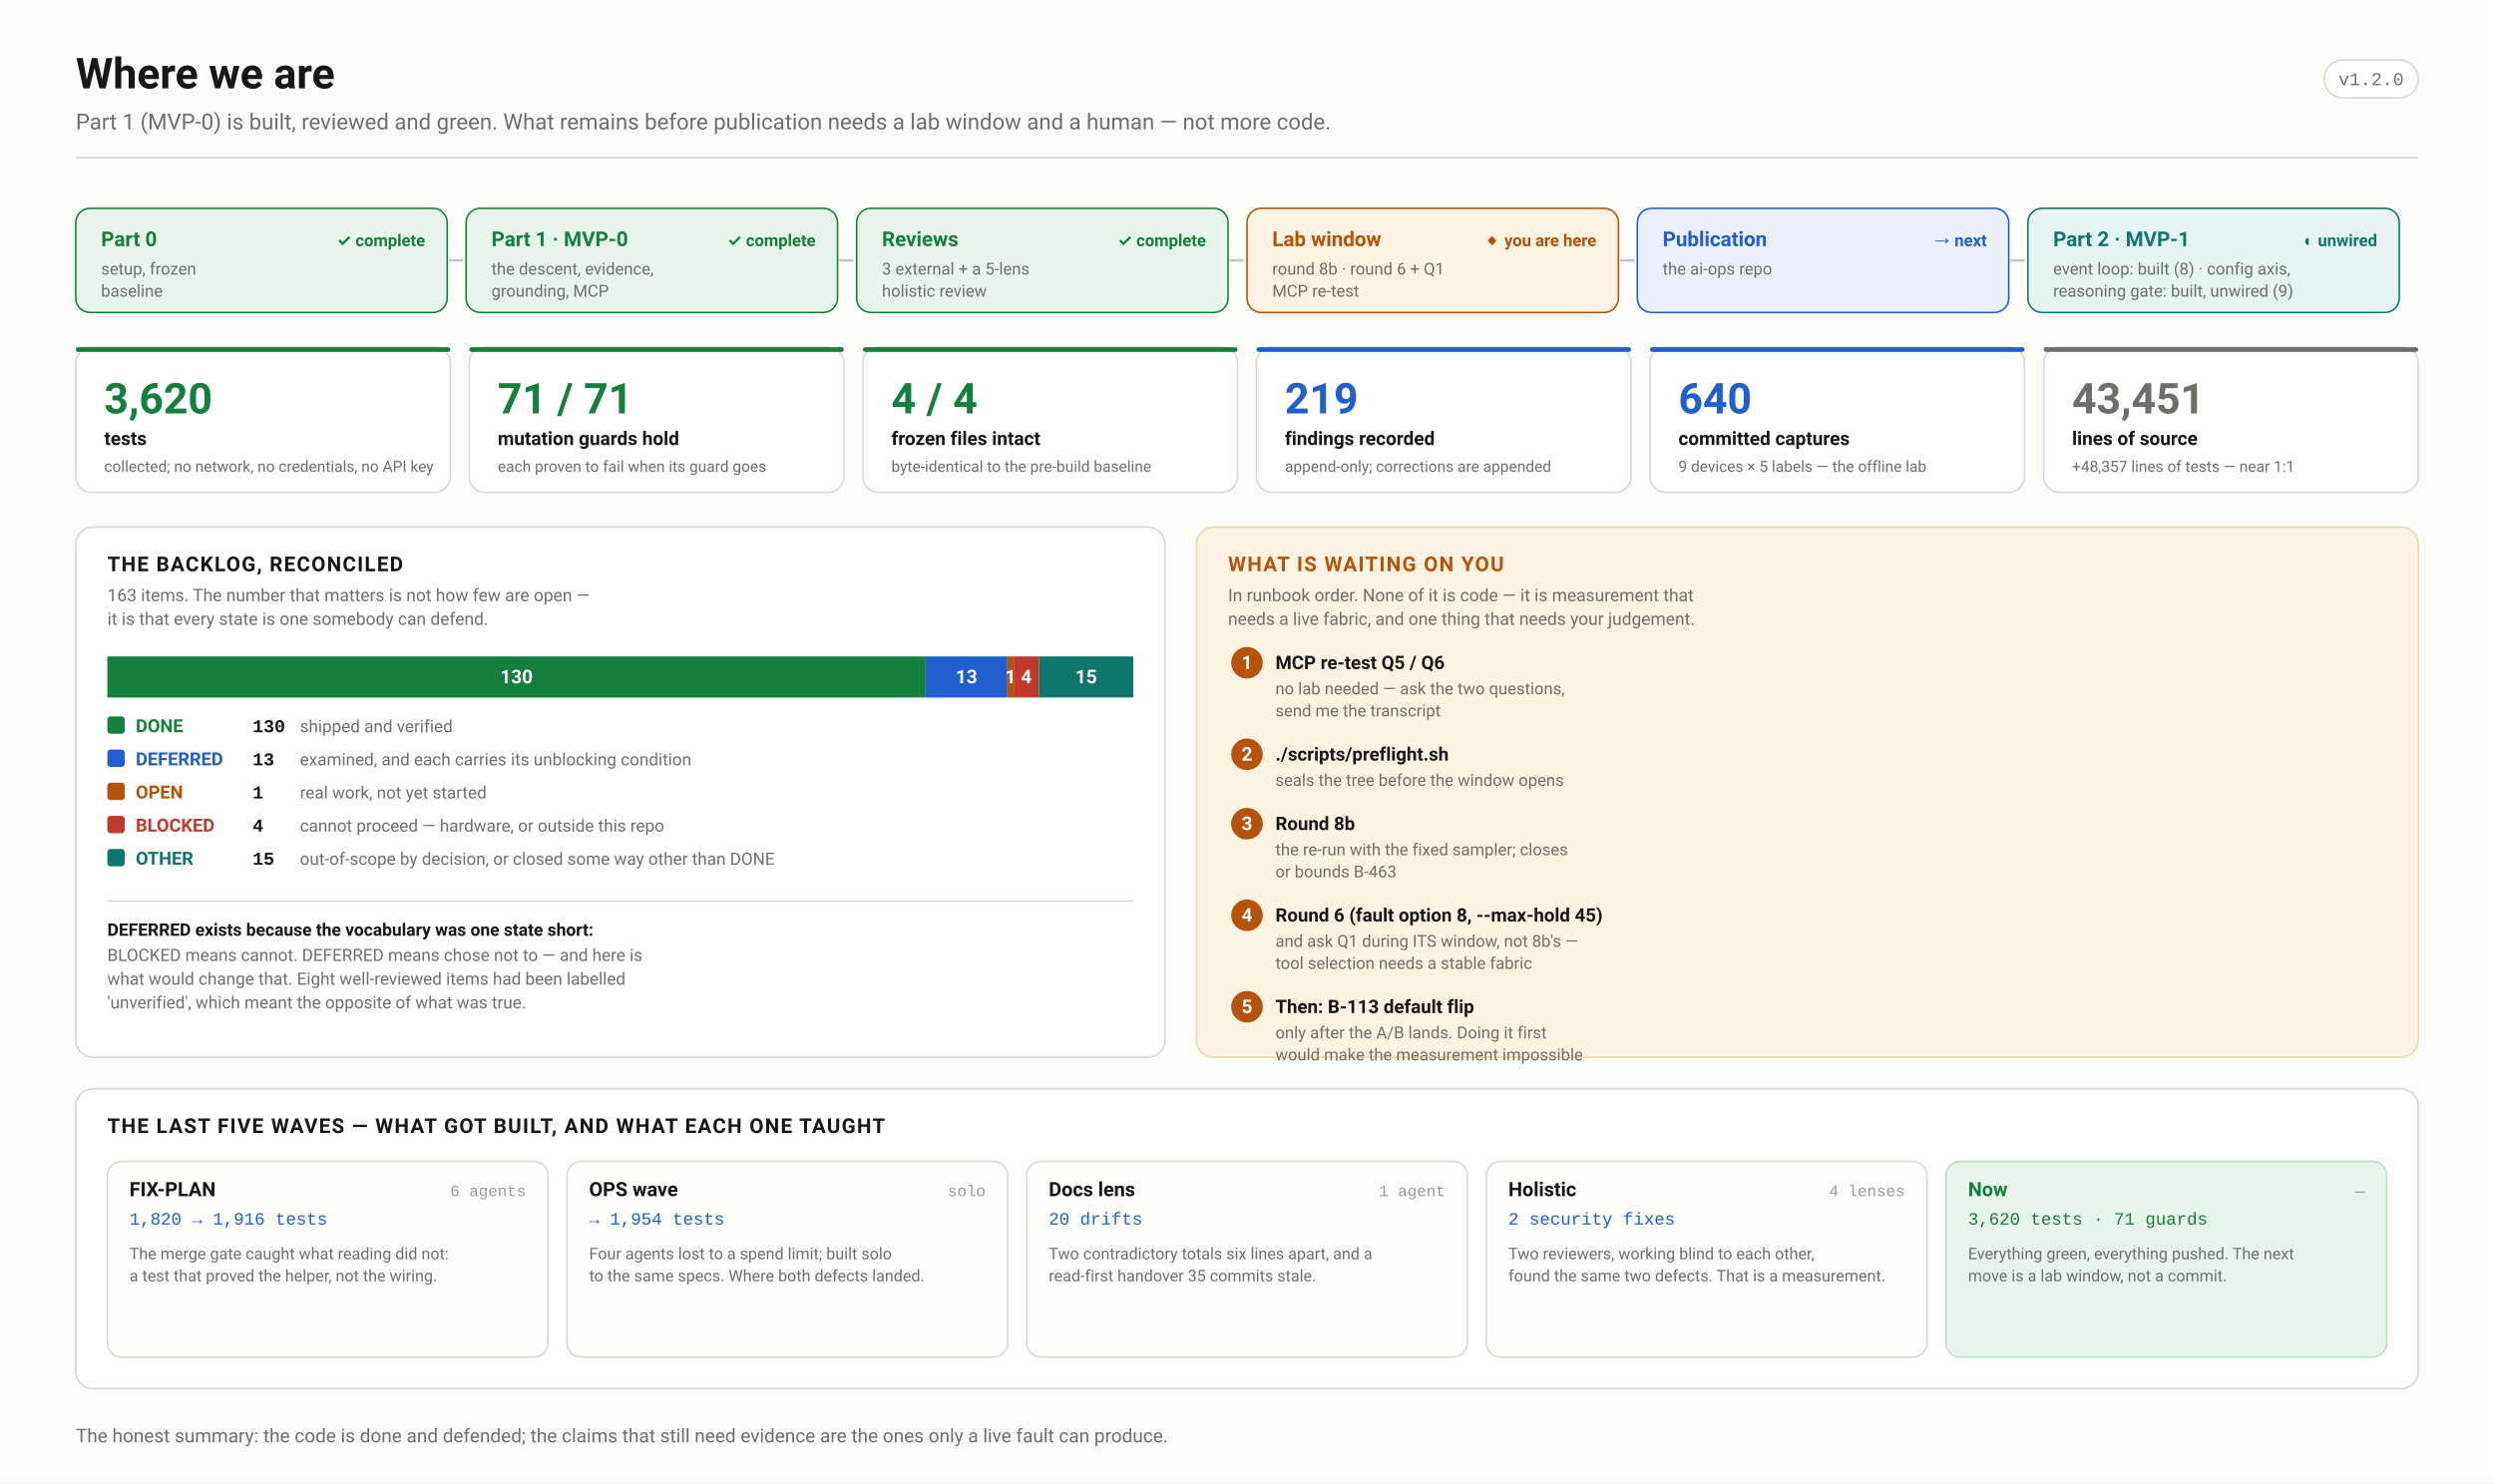
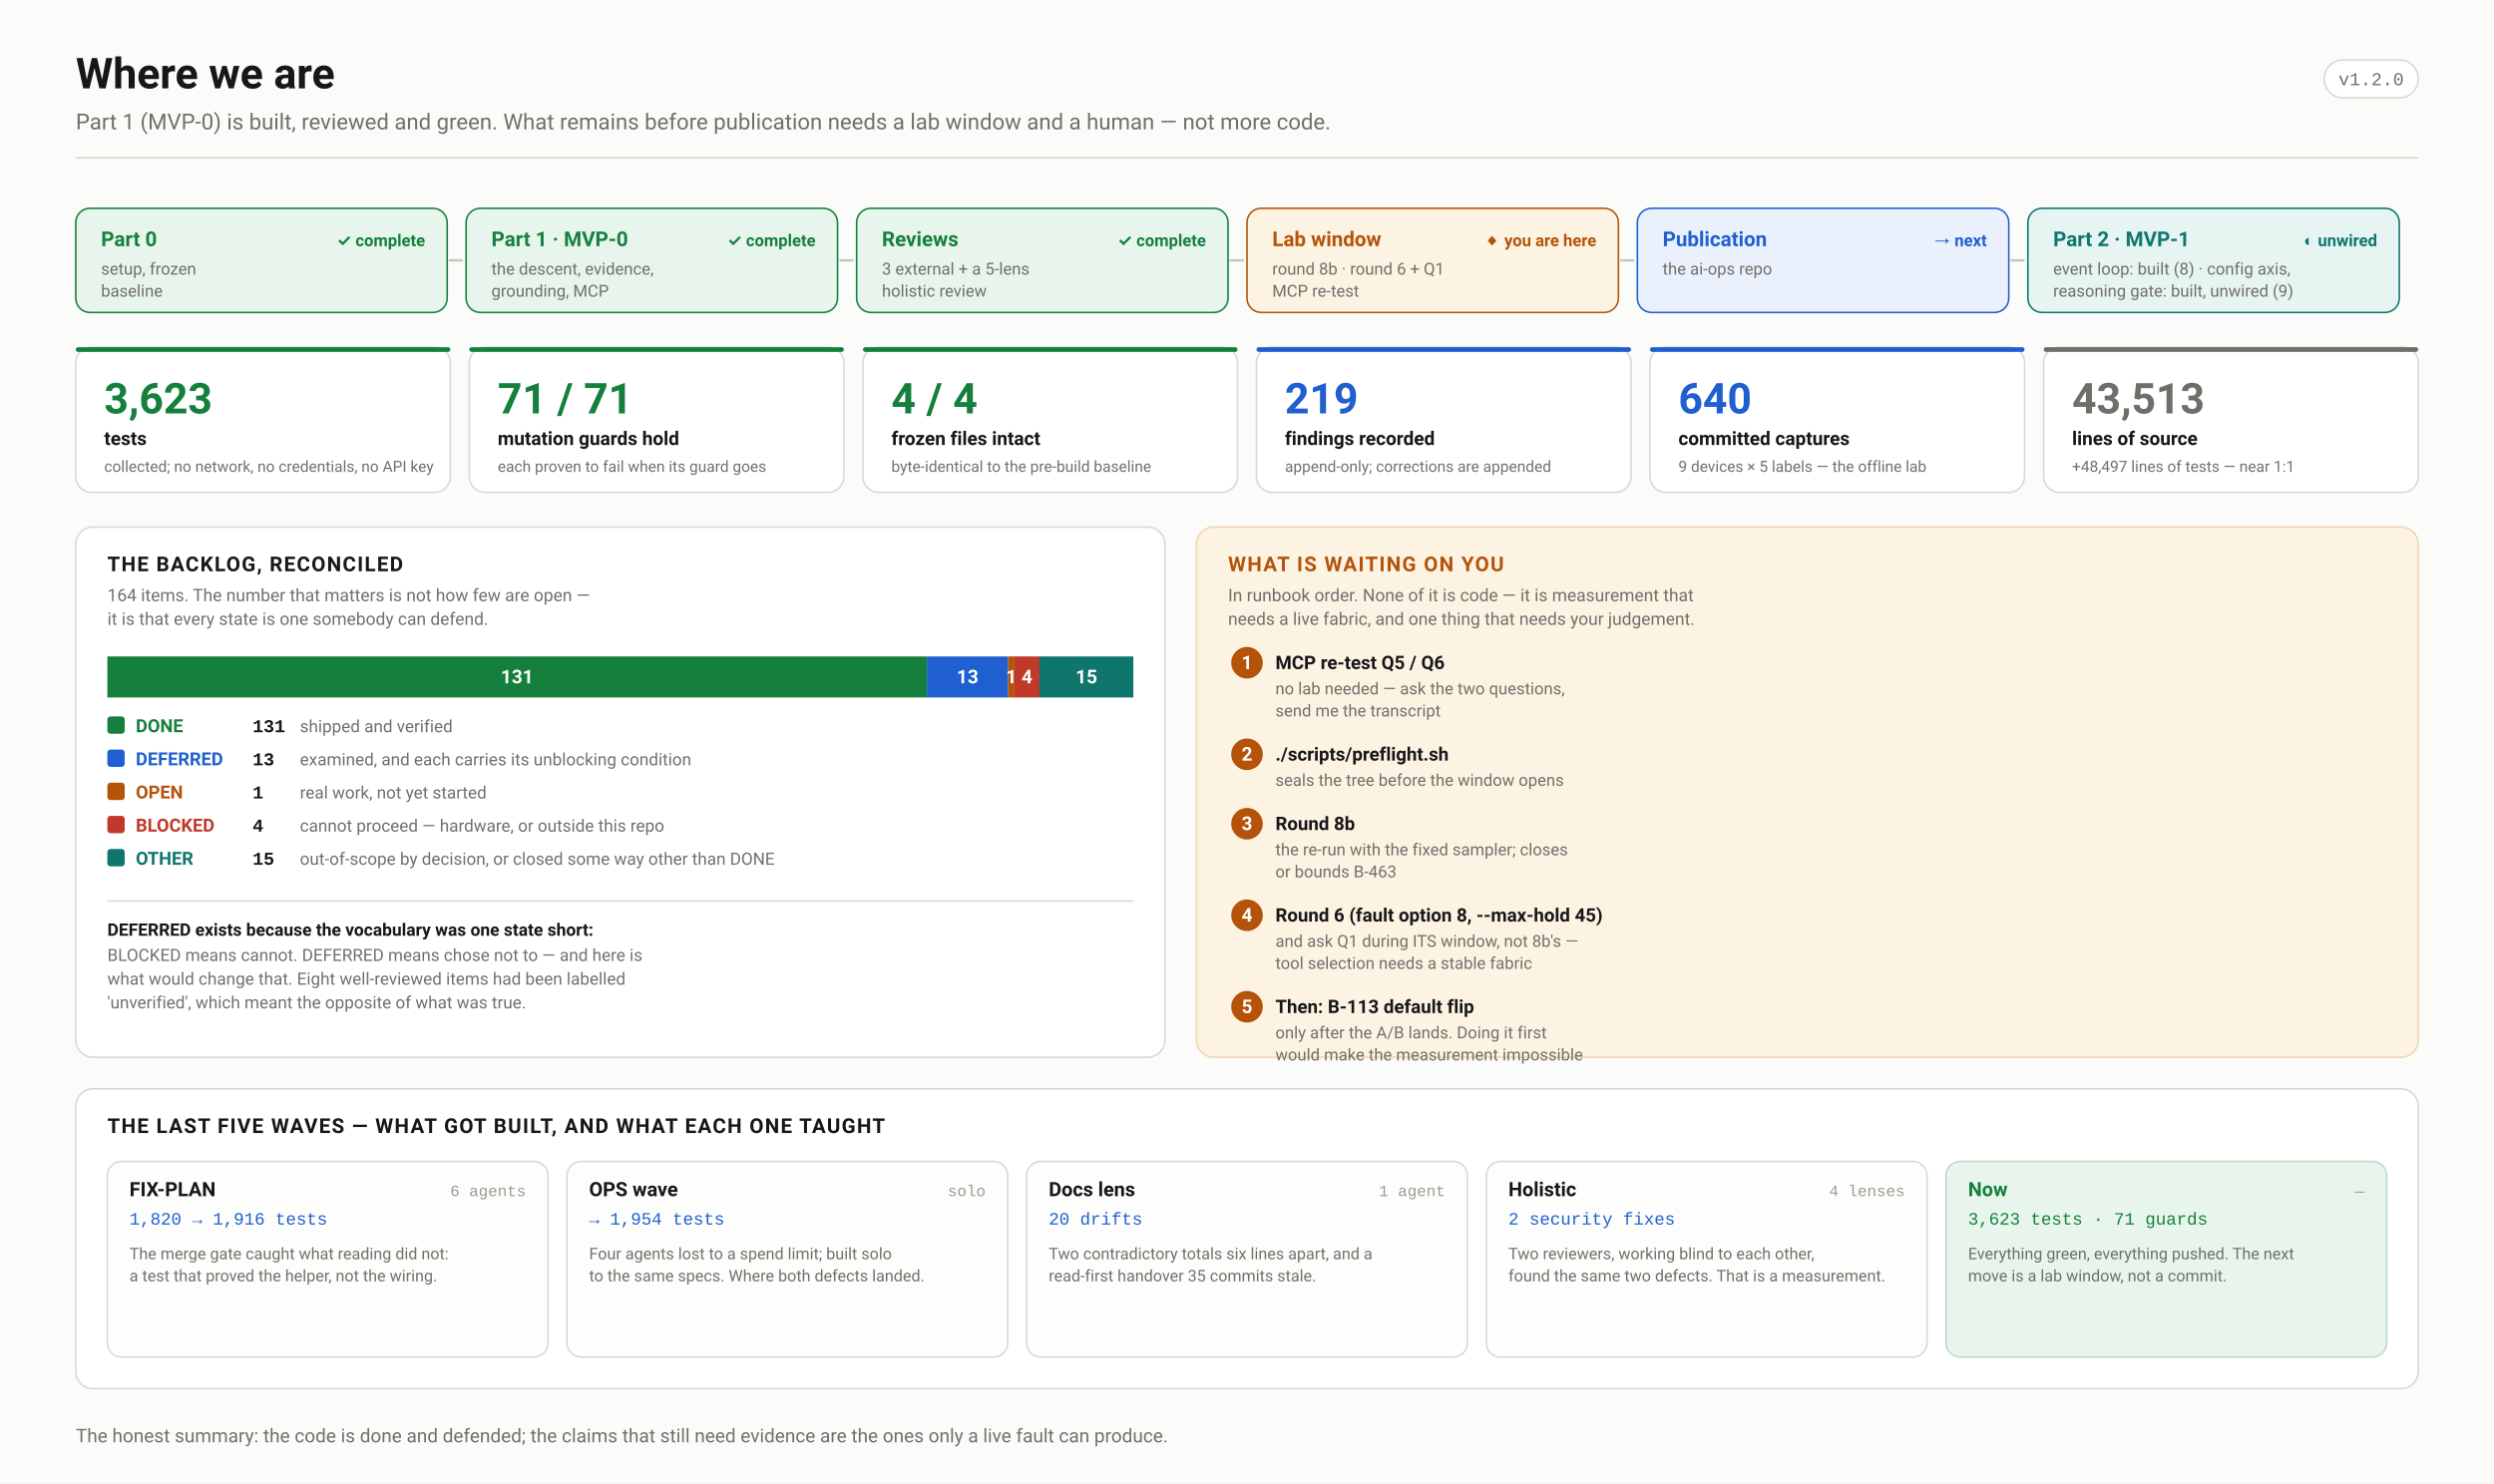
<svg xmlns="http://www.w3.org/2000/svg" width="1580" height="940" viewBox="0 0 1580 940" font-family="ui-sans-serif,-apple-system,'Segoe UI',Roboto,Helvetica,Arial,sans-serif">
  <defs>
    <marker id="arw" viewBox="0 0 10 10" refX="9" refY="5" markerWidth="6" markerHeight="6" orient="auto-start-reverse">
      <path d="M 0 0 L 10 5 L 0 10 z" fill="#6f6f6a" />
    </marker>
    <marker id="arwb" viewBox="0 0 10 10" refX="9" refY="5" markerWidth="6" markerHeight="6" orient="auto-start-reverse">
      <path d="M 0 0 L 10 5 L 0 10 z" fill="#1f5fd0" />
    </marker>
    <marker id="arwr" viewBox="0 0 10 10" refX="9" refY="5" markerWidth="6" markerHeight="6" orient="auto-start-reverse">
      <path d="M 0 0 L 10 5 L 0 10 z" fill="#c0392b" />
    </marker>
    <marker id="arwp" viewBox="0 0 10 10" refX="9" refY="5" markerWidth="6" markerHeight="6" orient="auto-start-reverse">
      <path d="M 0 0 L 10 5 L 0 10 z" fill="#6d28d9" />
    </marker>
    <marker id="arwg" viewBox="0 0 10 10" refX="9" refY="5" markerWidth="6" markerHeight="6" orient="auto-start-reverse">
      <path d="M 0 0 L 10 5 L 0 10 z" fill="#15803d" />
    </marker>
  </defs>
  <rect width="1580" height="940" fill="#fbfbf9" />
  <text x="48.0" y="56.0" font-family="ui-sans-serif,-apple-system,'Segoe UI',Roboto,Helvetica,Arial,sans-serif" font-size="27" font-weight="700" fill="#17171a" text-anchor="start">Where we are</text>
  <text x="48.0" y="82.0" font-family="ui-sans-serif,-apple-system,'Segoe UI',Roboto,Helvetica,Arial,sans-serif" font-size="14" font-weight="400" fill="#6f6f6a" text-anchor="start">Part 1 (MVP-0) is built, reviewed and green. What remains before publication needs a lab window and a human — not more code.</text>
  <rect x="1472.4" y="38.0" width="59.6" height="24.0" rx="12" fill="#fff" stroke="#d8d8d2" stroke-width="1" />
  <text x="1502.2" y="54.0" font-family="ui-monospace,'SF Mono',Menlo,Consolas,'Liberation Mono',monospace" font-size="11.5" font-weight="400" fill="#6f6f6a" text-anchor="middle">v1.2.0</text>
  <line x1="48.0" y1="100.0" x2="1532.0" y2="100.0" stroke="#d8d8d2" stroke-width="1" />
  <rect x="48.0" y="132.0" width="235.3" height="66.0" rx="9" fill="#e8f5ec" stroke="#15803d" stroke-width="1" />
  <text x="64.0" y="156.0" font-family="ui-sans-serif,-apple-system,'Segoe UI',Roboto,Helvetica,Arial,sans-serif" font-size="13" font-weight="700" fill="#15803d" text-anchor="start">Part 0</text>
  <text x="64.0" y="174.0" font-family="ui-sans-serif,-apple-system,'Segoe UI',Roboto,Helvetica,Arial,sans-serif" font-size="10.5" font-weight="400" fill="#6f6f6a" text-anchor="start">setup, frozen</text>
  <text x="64.0" y="188.0" font-family="ui-sans-serif,-apple-system,'Segoe UI',Roboto,Helvetica,Arial,sans-serif" font-size="10.5" font-weight="400" fill="#6f6f6a" text-anchor="start">baseline</text>
  <text x="269.3" y="156.0" font-family="ui-sans-serif,-apple-system,'Segoe UI',Roboto,Helvetica,Arial,sans-serif" font-size="10.5" font-weight="700" fill="#15803d" text-anchor="end">✓ complete</text>
  <line x1="284.3" y1="165.0" x2="293.3" y2="165.0" stroke="#c6c6c0" stroke-width="1.5" />
  <rect x="295.3" y="132.0" width="235.3" height="66.0" rx="9" fill="#e8f5ec" stroke="#15803d" stroke-width="1" />
  <text x="311.3" y="156.0" font-family="ui-sans-serif,-apple-system,'Segoe UI',Roboto,Helvetica,Arial,sans-serif" font-size="13" font-weight="700" fill="#15803d" text-anchor="start">Part 1 · MVP-0</text>
  <text x="311.3" y="174.0" font-family="ui-sans-serif,-apple-system,'Segoe UI',Roboto,Helvetica,Arial,sans-serif" font-size="10.5" font-weight="400" fill="#6f6f6a" text-anchor="start">the descent, evidence,</text>
  <text x="311.3" y="188.0" font-family="ui-sans-serif,-apple-system,'Segoe UI',Roboto,Helvetica,Arial,sans-serif" font-size="10.5" font-weight="400" fill="#6f6f6a" text-anchor="start">grounding, MCP</text>
  <text x="516.7" y="156.0" font-family="ui-sans-serif,-apple-system,'Segoe UI',Roboto,Helvetica,Arial,sans-serif" font-size="10.5" font-weight="700" fill="#15803d" text-anchor="end">✓ complete</text>
  <line x1="531.7" y1="165.0" x2="540.7" y2="165.0" stroke="#c6c6c0" stroke-width="1.5" />
  <rect x="542.7" y="132.0" width="235.3" height="66.0" rx="9" fill="#e8f5ec" stroke="#15803d" stroke-width="1" />
  <text x="558.7" y="156.0" font-family="ui-sans-serif,-apple-system,'Segoe UI',Roboto,Helvetica,Arial,sans-serif" font-size="13" font-weight="700" fill="#15803d" text-anchor="start">Reviews</text>
  <text x="558.7" y="174.0" font-family="ui-sans-serif,-apple-system,'Segoe UI',Roboto,Helvetica,Arial,sans-serif" font-size="10.5" font-weight="400" fill="#6f6f6a" text-anchor="start">3 external + a 5-lens</text>
  <text x="558.7" y="188.0" font-family="ui-sans-serif,-apple-system,'Segoe UI',Roboto,Helvetica,Arial,sans-serif" font-size="10.5" font-weight="400" fill="#6f6f6a" text-anchor="start">holistic review</text>
  <text x="764.0" y="156.0" font-family="ui-sans-serif,-apple-system,'Segoe UI',Roboto,Helvetica,Arial,sans-serif" font-size="10.5" font-weight="700" fill="#15803d" text-anchor="end">✓ complete</text>
  <line x1="779.0" y1="165.0" x2="788.0" y2="165.0" stroke="#c6c6c0" stroke-width="1.5" />
  <rect x="790.0" y="132.0" width="235.3" height="66.0" rx="9" fill="#fdf3e3" stroke="#b45309" stroke-width="1" />
  <text x="806.0" y="156.0" font-family="ui-sans-serif,-apple-system,'Segoe UI',Roboto,Helvetica,Arial,sans-serif" font-size="13" font-weight="700" fill="#b45309" text-anchor="start">Lab window</text>
  <text x="806.0" y="174.0" font-family="ui-sans-serif,-apple-system,'Segoe UI',Roboto,Helvetica,Arial,sans-serif" font-size="10.5" font-weight="400" fill="#6f6f6a" text-anchor="start">round 8b · round 6 + Q1</text>
  <text x="806.0" y="188.0" font-family="ui-sans-serif,-apple-system,'Segoe UI',Roboto,Helvetica,Arial,sans-serif" font-size="10.5" font-weight="400" fill="#6f6f6a" text-anchor="start">MCP re-test</text>
  <text x="1011.3" y="156.0" font-family="ui-sans-serif,-apple-system,'Segoe UI',Roboto,Helvetica,Arial,sans-serif" font-size="10.5" font-weight="700" fill="#b45309" text-anchor="end">◆ you are here</text>
  <line x1="1026.3" y1="165.0" x2="1035.3" y2="165.0" stroke="#c6c6c0" stroke-width="1.5" />
  <rect x="1037.3" y="132.0" width="235.3" height="66.0" rx="9" fill="#eaf1fd" stroke="#1f5fd0" stroke-width="1" />
  <text x="1053.3" y="156.0" font-family="ui-sans-serif,-apple-system,'Segoe UI',Roboto,Helvetica,Arial,sans-serif" font-size="13" font-weight="700" fill="#1f5fd0" text-anchor="start">Publication</text>
  <text x="1053.3" y="174.0" font-family="ui-sans-serif,-apple-system,'Segoe UI',Roboto,Helvetica,Arial,sans-serif" font-size="10.5" font-weight="400" fill="#6f6f6a" text-anchor="start">the ai-ops repo</text>
  <text x="1258.7" y="156.0" font-family="ui-sans-serif,-apple-system,'Segoe UI',Roboto,Helvetica,Arial,sans-serif" font-size="10.5" font-weight="700" fill="#1f5fd0" text-anchor="end">→ next</text>
  <line x1="1273.7" y1="165.0" x2="1282.7" y2="165.0" stroke="#c6c6c0" stroke-width="1.5" />
  <rect x="1284.7" y="132.0" width="235.3" height="66.0" rx="9" fill="#e6f4f2" stroke="#0f766e" stroke-width="1" />
  <text x="1300.7" y="156.0" font-family="ui-sans-serif,-apple-system,'Segoe UI',Roboto,Helvetica,Arial,sans-serif" font-size="13" font-weight="700" fill="#0f766e" text-anchor="start">Part 2 · MVP-1</text>
  <text x="1300.7" y="174.0" font-family="ui-sans-serif,-apple-system,'Segoe UI',Roboto,Helvetica,Arial,sans-serif" font-size="10.5" font-weight="400" fill="#6f6f6a" text-anchor="start">event loop: built (8) · config axis,</text>
  <text x="1300.7" y="188.0" font-family="ui-sans-serif,-apple-system,'Segoe UI',Roboto,Helvetica,Arial,sans-serif" font-size="10.5" font-weight="400" fill="#6f6f6a" text-anchor="start">reasoning gate: built, unwired (9)</text>
  <text x="1506.0" y="156.0" font-family="ui-sans-serif,-apple-system,'Segoe UI',Roboto,Helvetica,Arial,sans-serif" font-size="10.5" font-weight="700" fill="#0f766e" text-anchor="end">◐ unwired</text>
  <rect x="48.0" y="220.0" width="237.3" height="92.0" rx="10" fill="#ffffff" stroke="#d8d8d2" stroke-width="1" />
  <rect x="48.0" y="220.0" width="237.3" height="3.0" rx="1.5" fill="#15803d" stroke="none" stroke-width="1" />
-   <text x="66.0" y="262.0" font-family="ui-sans-serif,-apple-system,'Segoe UI',Roboto,Helvetica,Arial,sans-serif" font-size="27" font-weight="700" fill="#15803d" text-anchor="start">3,620</text>
+   <text x="66.0" y="262.0" font-family="ui-sans-serif,-apple-system,'Segoe UI',Roboto,Helvetica,Arial,sans-serif" font-size="27" font-weight="700" fill="#15803d" text-anchor="start">3,623</text>
  <text x="66.0" y="282.0" font-family="ui-sans-serif,-apple-system,'Segoe UI',Roboto,Helvetica,Arial,sans-serif" font-size="12" font-weight="600" fill="#17171a" text-anchor="start">tests</text>
  <text x="66.0" y="299.0" font-family="ui-sans-serif,-apple-system,'Segoe UI',Roboto,Helvetica,Arial,sans-serif" font-size="9.8" font-weight="400" fill="#6f6f6a" text-anchor="start">collected; no network, no credentials, no API key</text>
  <rect x="297.3" y="220.0" width="237.3" height="92.0" rx="10" fill="#ffffff" stroke="#d8d8d2" stroke-width="1" />
  <rect x="297.3" y="220.0" width="237.3" height="3.0" rx="1.5" fill="#15803d" stroke="none" stroke-width="1" />
  <text x="315.3" y="262.0" font-family="ui-sans-serif,-apple-system,'Segoe UI',Roboto,Helvetica,Arial,sans-serif" font-size="27" font-weight="700" fill="#15803d" text-anchor="start">71 / 71</text>
  <text x="315.3" y="282.0" font-family="ui-sans-serif,-apple-system,'Segoe UI',Roboto,Helvetica,Arial,sans-serif" font-size="12" font-weight="600" fill="#17171a" text-anchor="start">mutation guards hold</text>
  <text x="315.3" y="299.0" font-family="ui-sans-serif,-apple-system,'Segoe UI',Roboto,Helvetica,Arial,sans-serif" font-size="9.8" font-weight="400" fill="#6f6f6a" text-anchor="start">each proven to fail when its guard goes</text>
  <rect x="546.7" y="220.0" width="237.3" height="92.0" rx="10" fill="#ffffff" stroke="#d8d8d2" stroke-width="1" />
  <rect x="546.7" y="220.0" width="237.3" height="3.0" rx="1.5" fill="#15803d" stroke="none" stroke-width="1" />
  <text x="564.7" y="262.0" font-family="ui-sans-serif,-apple-system,'Segoe UI',Roboto,Helvetica,Arial,sans-serif" font-size="27" font-weight="700" fill="#15803d" text-anchor="start">4 / 4</text>
  <text x="564.7" y="282.0" font-family="ui-sans-serif,-apple-system,'Segoe UI',Roboto,Helvetica,Arial,sans-serif" font-size="12" font-weight="600" fill="#17171a" text-anchor="start">frozen files intact</text>
  <text x="564.7" y="299.0" font-family="ui-sans-serif,-apple-system,'Segoe UI',Roboto,Helvetica,Arial,sans-serif" font-size="9.8" font-weight="400" fill="#6f6f6a" text-anchor="start">byte-identical to the pre-build baseline</text>
  <rect x="796.0" y="220.0" width="237.3" height="92.0" rx="10" fill="#ffffff" stroke="#d8d8d2" stroke-width="1" />
  <rect x="796.0" y="220.0" width="237.3" height="3.0" rx="1.5" fill="#1f5fd0" stroke="none" stroke-width="1" />
  <text x="814.0" y="262.0" font-family="ui-sans-serif,-apple-system,'Segoe UI',Roboto,Helvetica,Arial,sans-serif" font-size="27" font-weight="700" fill="#1f5fd0" text-anchor="start">219</text>
  <text x="814.0" y="282.0" font-family="ui-sans-serif,-apple-system,'Segoe UI',Roboto,Helvetica,Arial,sans-serif" font-size="12" font-weight="600" fill="#17171a" text-anchor="start">findings recorded</text>
  <text x="814.0" y="299.0" font-family="ui-sans-serif,-apple-system,'Segoe UI',Roboto,Helvetica,Arial,sans-serif" font-size="9.8" font-weight="400" fill="#6f6f6a" text-anchor="start">append-only; corrections are appended</text>
  <rect x="1045.3" y="220.0" width="237.3" height="92.0" rx="10" fill="#ffffff" stroke="#d8d8d2" stroke-width="1" />
  <rect x="1045.3" y="220.0" width="237.3" height="3.0" rx="1.5" fill="#1f5fd0" stroke="none" stroke-width="1" />
  <text x="1063.3" y="262.0" font-family="ui-sans-serif,-apple-system,'Segoe UI',Roboto,Helvetica,Arial,sans-serif" font-size="27" font-weight="700" fill="#1f5fd0" text-anchor="start">640</text>
  <text x="1063.3" y="282.0" font-family="ui-sans-serif,-apple-system,'Segoe UI',Roboto,Helvetica,Arial,sans-serif" font-size="12" font-weight="600" fill="#17171a" text-anchor="start">committed captures</text>
  <text x="1063.3" y="299.0" font-family="ui-sans-serif,-apple-system,'Segoe UI',Roboto,Helvetica,Arial,sans-serif" font-size="9.8" font-weight="400" fill="#6f6f6a" text-anchor="start">9 devices × 5 labels — the offline lab</text>
  <rect x="1294.7" y="220.0" width="237.3" height="92.0" rx="10" fill="#ffffff" stroke="#d8d8d2" stroke-width="1" />
  <rect x="1294.7" y="220.0" width="237.3" height="3.0" rx="1.5" fill="#6f6f6a" stroke="none" stroke-width="1" />
-   <text x="1312.7" y="262.0" font-family="ui-sans-serif,-apple-system,'Segoe UI',Roboto,Helvetica,Arial,sans-serif" font-size="27" font-weight="700" fill="#6f6f6a" text-anchor="start">43,451</text>
+   <text x="1312.7" y="262.0" font-family="ui-sans-serif,-apple-system,'Segoe UI',Roboto,Helvetica,Arial,sans-serif" font-size="27" font-weight="700" fill="#6f6f6a" text-anchor="start">43,513</text>
  <text x="1312.7" y="282.0" font-family="ui-sans-serif,-apple-system,'Segoe UI',Roboto,Helvetica,Arial,sans-serif" font-size="12" font-weight="600" fill="#17171a" text-anchor="start">lines of source</text>
-   <text x="1312.7" y="299.0" font-family="ui-sans-serif,-apple-system,'Segoe UI',Roboto,Helvetica,Arial,sans-serif" font-size="9.8" font-weight="400" fill="#6f6f6a" text-anchor="start">+48,357 lines of tests — near 1:1</text>
+   <text x="1312.7" y="299.0" font-family="ui-sans-serif,-apple-system,'Segoe UI',Roboto,Helvetica,Arial,sans-serif" font-size="9.8" font-weight="400" fill="#6f6f6a" text-anchor="start">+48,497 lines of tests — near 1:1</text>
  <rect x="48.0" y="334.0" width="690.0" height="336.0" rx="11" fill="#ffffff" stroke="#d8d8d2" stroke-width="1" />
  <text x="68.0" y="362.0" font-family="ui-sans-serif,-apple-system,'Segoe UI',Roboto,Helvetica,Arial,sans-serif" font-size="13" font-weight="700" fill="#17171a" text-anchor="start" letter-spacing="0.8">THE BACKLOG, RECONCILED</text>
-   <text x="68.0" y="381.0" font-family="ui-sans-serif,-apple-system,'Segoe UI',Roboto,Helvetica,Arial,sans-serif" font-size="11" font-weight="400" fill="#6f6f6a" text-anchor="start">163 items. The number that matters is not how few are open —</text>
+   <text x="68.0" y="381.0" font-family="ui-sans-serif,-apple-system,'Segoe UI',Roboto,Helvetica,Arial,sans-serif" font-size="11" font-weight="400" fill="#6f6f6a" text-anchor="start">164 items. The number that matters is not how few are open —</text>
  <text x="68.0" y="396.0" font-family="ui-sans-serif,-apple-system,'Segoe UI',Roboto,Helvetica,Arial,sans-serif" font-size="11" font-weight="400" fill="#6f6f6a" text-anchor="start">it is that every state is one somebody can defend.</text>
-   <rect x="68.0" y="416.0" width="518.4" height="26.0" rx="0" fill="#15803d" stroke="none" stroke-width="1" />
-   <text x="327.2" y="433.0" font-family="ui-sans-serif,-apple-system,'Segoe UI',Roboto,Helvetica,Arial,sans-serif" font-size="12" font-weight="700" fill="#fff" text-anchor="middle">130</text>
-   <rect x="586.4" y="416.0" width="51.8" height="26.0" rx="0" fill="#1f5fd0" stroke="none" stroke-width="1" />
-   <text x="612.3" y="433.0" font-family="ui-sans-serif,-apple-system,'Segoe UI',Roboto,Helvetica,Arial,sans-serif" font-size="12" font-weight="700" fill="#fff" text-anchor="middle">13</text>
-   <rect x="638.2" y="416.0" width="4.0" height="26.0" rx="0" fill="#b45309" stroke="none" stroke-width="1" />
-   <text x="640.2" y="433.0" font-family="ui-sans-serif,-apple-system,'Segoe UI',Roboto,Helvetica,Arial,sans-serif" font-size="12" font-weight="700" fill="#fff" text-anchor="middle">1</text>
-   <rect x="642.2" y="416.0" width="16.0" height="26.0" rx="0" fill="#c0392b" stroke="none" stroke-width="1" />
-   <text x="650.2" y="433.0" font-family="ui-sans-serif,-apple-system,'Segoe UI',Roboto,Helvetica,Arial,sans-serif" font-size="12" font-weight="700" fill="#fff" text-anchor="middle">4</text>
-   <rect x="658.2" y="416.0" width="59.8" height="26.0" rx="0" fill="#0f766e" stroke="none" stroke-width="1" />
-   <text x="688.1" y="433.0" font-family="ui-sans-serif,-apple-system,'Segoe UI',Roboto,Helvetica,Arial,sans-serif" font-size="12" font-weight="700" fill="#fff" text-anchor="middle">15</text>
+   <rect x="68.0" y="416.0" width="519.2" height="26.0" rx="0" fill="#15803d" stroke="none" stroke-width="1" />
+   <text x="327.6" y="433.0" font-family="ui-sans-serif,-apple-system,'Segoe UI',Roboto,Helvetica,Arial,sans-serif" font-size="12" font-weight="700" fill="#fff" text-anchor="middle">131</text>
+   <rect x="587.2" y="416.0" width="51.5" height="26.0" rx="0" fill="#1f5fd0" stroke="none" stroke-width="1" />
+   <text x="613.0" y="433.0" font-family="ui-sans-serif,-apple-system,'Segoe UI',Roboto,Helvetica,Arial,sans-serif" font-size="12" font-weight="700" fill="#fff" text-anchor="middle">13</text>
+   <rect x="638.7" y="416.0" width="4.0" height="26.0" rx="0" fill="#b45309" stroke="none" stroke-width="1" />
+   <text x="640.7" y="433.0" font-family="ui-sans-serif,-apple-system,'Segoe UI',Roboto,Helvetica,Arial,sans-serif" font-size="12" font-weight="700" fill="#fff" text-anchor="middle">1</text>
+   <rect x="642.7" y="416.0" width="15.9" height="26.0" rx="0" fill="#c0392b" stroke="none" stroke-width="1" />
+   <text x="650.6" y="433.0" font-family="ui-sans-serif,-apple-system,'Segoe UI',Roboto,Helvetica,Arial,sans-serif" font-size="12" font-weight="700" fill="#fff" text-anchor="middle">4</text>
+   <rect x="658.5" y="416.0" width="59.5" height="26.0" rx="0" fill="#0f766e" stroke="none" stroke-width="1" />
+   <text x="688.3" y="433.0" font-family="ui-sans-serif,-apple-system,'Segoe UI',Roboto,Helvetica,Arial,sans-serif" font-size="12" font-weight="700" fill="#fff" text-anchor="middle">15</text>
  <rect x="68.0" y="416.0" width="650.0" height="26.0" rx="0" fill="none" stroke="#ffffff" stroke-width="0" />
  <rect x="68.0" y="454.0" width="11.0" height="11.0" rx="2" fill="#15803d" stroke="none" stroke-width="1" />
  <text x="86.0" y="464.0" font-family="ui-sans-serif,-apple-system,'Segoe UI',Roboto,Helvetica,Arial,sans-serif" font-size="11.5" font-weight="650" fill="#15803d" text-anchor="start">DONE</text>
-   <text x="160.0" y="464.0" font-family="ui-monospace,'SF Mono',Menlo,Consolas,'Liberation Mono',monospace" font-size="11.5" font-weight="700" fill="#17171a" text-anchor="start">130</text>
+   <text x="160.0" y="464.0" font-family="ui-monospace,'SF Mono',Menlo,Consolas,'Liberation Mono',monospace" font-size="11.5" font-weight="700" fill="#17171a" text-anchor="start">131</text>
  <text x="190.0" y="464.0" font-family="ui-sans-serif,-apple-system,'Segoe UI',Roboto,Helvetica,Arial,sans-serif" font-size="10.8" font-weight="400" fill="#6f6f6a" text-anchor="start">shipped and verified</text>
  <rect x="68.0" y="475.0" width="11.0" height="11.0" rx="2" fill="#1f5fd0" stroke="none" stroke-width="1" />
  <text x="86.0" y="485.0" font-family="ui-sans-serif,-apple-system,'Segoe UI',Roboto,Helvetica,Arial,sans-serif" font-size="11.5" font-weight="650" fill="#1f5fd0" text-anchor="start">DEFERRED</text>
  <text x="160.0" y="485.0" font-family="ui-monospace,'SF Mono',Menlo,Consolas,'Liberation Mono',monospace" font-size="11.5" font-weight="700" fill="#17171a" text-anchor="start">13</text>
  <text x="190.0" y="485.0" font-family="ui-sans-serif,-apple-system,'Segoe UI',Roboto,Helvetica,Arial,sans-serif" font-size="10.8" font-weight="400" fill="#6f6f6a" text-anchor="start">examined, and each carries its unblocking condition</text>
  <rect x="68.0" y="496.0" width="11.0" height="11.0" rx="2" fill="#b45309" stroke="none" stroke-width="1" />
  <text x="86.0" y="506.0" font-family="ui-sans-serif,-apple-system,'Segoe UI',Roboto,Helvetica,Arial,sans-serif" font-size="11.5" font-weight="650" fill="#b45309" text-anchor="start">OPEN</text>
  <text x="160.0" y="506.0" font-family="ui-monospace,'SF Mono',Menlo,Consolas,'Liberation Mono',monospace" font-size="11.5" font-weight="700" fill="#17171a" text-anchor="start">1</text>
  <text x="190.0" y="506.0" font-family="ui-sans-serif,-apple-system,'Segoe UI',Roboto,Helvetica,Arial,sans-serif" font-size="10.8" font-weight="400" fill="#6f6f6a" text-anchor="start">real work, not yet started</text>
  <rect x="68.0" y="517.0" width="11.0" height="11.0" rx="2" fill="#c0392b" stroke="none" stroke-width="1" />
  <text x="86.0" y="527.0" font-family="ui-sans-serif,-apple-system,'Segoe UI',Roboto,Helvetica,Arial,sans-serif" font-size="11.5" font-weight="650" fill="#c0392b" text-anchor="start">BLOCKED</text>
  <text x="160.0" y="527.0" font-family="ui-monospace,'SF Mono',Menlo,Consolas,'Liberation Mono',monospace" font-size="11.5" font-weight="700" fill="#17171a" text-anchor="start">4</text>
  <text x="190.0" y="527.0" font-family="ui-sans-serif,-apple-system,'Segoe UI',Roboto,Helvetica,Arial,sans-serif" font-size="10.8" font-weight="400" fill="#6f6f6a" text-anchor="start">cannot proceed — hardware, or outside this repo</text>
  <rect x="68.0" y="538.0" width="11.0" height="11.0" rx="2" fill="#0f766e" stroke="none" stroke-width="1" />
  <text x="86.0" y="548.0" font-family="ui-sans-serif,-apple-system,'Segoe UI',Roboto,Helvetica,Arial,sans-serif" font-size="11.5" font-weight="650" fill="#0f766e" text-anchor="start">OTHER</text>
  <text x="160.0" y="548.0" font-family="ui-monospace,'SF Mono',Menlo,Consolas,'Liberation Mono',monospace" font-size="11.5" font-weight="700" fill="#17171a" text-anchor="start">15</text>
  <text x="190.0" y="548.0" font-family="ui-sans-serif,-apple-system,'Segoe UI',Roboto,Helvetica,Arial,sans-serif" font-size="10.8" font-weight="400" fill="#6f6f6a" text-anchor="start">out-of-scope by decision, or closed some way other than DONE</text>
  <line x1="68.0" y1="571.0" x2="718.0" y2="571.0" stroke="#d8d8d2" stroke-width="1" />
  <text x="68.0" y="593.0" font-family="ui-sans-serif,-apple-system,'Segoe UI',Roboto,Helvetica,Arial,sans-serif" font-size="11" font-weight="600" fill="#17171a" text-anchor="start">DEFERRED exists because the vocabulary was one state short:</text>
  <text x="68.0" y="609.0" font-family="ui-sans-serif,-apple-system,'Segoe UI',Roboto,Helvetica,Arial,sans-serif" font-size="10.8" font-weight="400" fill="#6f6f6a" text-anchor="start">BLOCKED means cannot. DEFERRED means chose not to — and here is</text>
  <text x="68.0" y="624.0" font-family="ui-sans-serif,-apple-system,'Segoe UI',Roboto,Helvetica,Arial,sans-serif" font-size="10.8" font-weight="400" fill="#6f6f6a" text-anchor="start">what would change that. Eight well-reviewed items had been labelled</text>
  <text x="68.0" y="639.0" font-family="ui-sans-serif,-apple-system,'Segoe UI',Roboto,Helvetica,Arial,sans-serif" font-size="10.8" font-weight="400" fill="#6f6f6a" text-anchor="start">'unverified', which meant the opposite of what was true.</text>
  <rect x="758.0" y="334.0" width="774.0" height="336.0" rx="11" fill="#fdf3e3" stroke="#eed7ae" stroke-width="1" />
  <text x="778.0" y="362.0" font-family="ui-sans-serif,-apple-system,'Segoe UI',Roboto,Helvetica,Arial,sans-serif" font-size="13" font-weight="700" fill="#b45309" text-anchor="start" letter-spacing="0.8">WHAT IS WAITING ON YOU</text>
  <text x="778.0" y="381.0" font-family="ui-sans-serif,-apple-system,'Segoe UI',Roboto,Helvetica,Arial,sans-serif" font-size="11" font-weight="400" fill="#6f6f6a" text-anchor="start">In runbook order. None of it is code — it is measurement that</text>
  <text x="778.0" y="396.0" font-family="ui-sans-serif,-apple-system,'Segoe UI',Roboto,Helvetica,Arial,sans-serif" font-size="11" font-weight="400" fill="#6f6f6a" text-anchor="start">needs a live fabric, and one thing that needs your judgement.</text>
  <circle cx="790.0" cy="420.0" r="10" fill="#b45309" />
  <text x="790.0" y="424.0" font-family="ui-sans-serif,-apple-system,'Segoe UI',Roboto,Helvetica,Arial,sans-serif" font-size="12" font-weight="700" fill="#fff" text-anchor="middle">1</text>
  <text x="808.0" y="424.0" font-family="ui-sans-serif,-apple-system,'Segoe UI',Roboto,Helvetica,Arial,sans-serif" font-size="11.8" font-weight="650" fill="#17171a" text-anchor="start">MCP re-test Q5 / Q6</text>
  <text x="808.0" y="440.0" font-family="ui-sans-serif,-apple-system,'Segoe UI',Roboto,Helvetica,Arial,sans-serif" font-size="10.5" font-weight="400" fill="#6f6f6a" text-anchor="start">no lab needed — ask the two questions,</text>
  <text x="808.0" y="454.0" font-family="ui-sans-serif,-apple-system,'Segoe UI',Roboto,Helvetica,Arial,sans-serif" font-size="10.5" font-weight="400" fill="#6f6f6a" text-anchor="start">send me the transcript</text>
  <circle cx="790.0" cy="478.0" r="10" fill="#b45309" />
  <text x="790.0" y="482.0" font-family="ui-sans-serif,-apple-system,'Segoe UI',Roboto,Helvetica,Arial,sans-serif" font-size="12" font-weight="700" fill="#fff" text-anchor="middle">2</text>
  <text x="808.0" y="482.0" font-family="ui-sans-serif,-apple-system,'Segoe UI',Roboto,Helvetica,Arial,sans-serif" font-size="11.8" font-weight="650" fill="#17171a" text-anchor="start">./scripts/preflight.sh</text>
  <text x="808.0" y="498.0" font-family="ui-sans-serif,-apple-system,'Segoe UI',Roboto,Helvetica,Arial,sans-serif" font-size="10.5" font-weight="400" fill="#6f6f6a" text-anchor="start">seals the tree before the window opens</text>
  <circle cx="790.0" cy="522.0" r="10" fill="#b45309" />
  <text x="790.0" y="526.0" font-family="ui-sans-serif,-apple-system,'Segoe UI',Roboto,Helvetica,Arial,sans-serif" font-size="12" font-weight="700" fill="#fff" text-anchor="middle">3</text>
  <text x="808.0" y="526.0" font-family="ui-sans-serif,-apple-system,'Segoe UI',Roboto,Helvetica,Arial,sans-serif" font-size="11.8" font-weight="650" fill="#17171a" text-anchor="start">Round 8b</text>
  <text x="808.0" y="542.0" font-family="ui-sans-serif,-apple-system,'Segoe UI',Roboto,Helvetica,Arial,sans-serif" font-size="10.5" font-weight="400" fill="#6f6f6a" text-anchor="start">the re-run with the fixed sampler; closes</text>
  <text x="808.0" y="556.0" font-family="ui-sans-serif,-apple-system,'Segoe UI',Roboto,Helvetica,Arial,sans-serif" font-size="10.5" font-weight="400" fill="#6f6f6a" text-anchor="start">or bounds B-463</text>
  <circle cx="790.0" cy="580.0" r="10" fill="#b45309" />
  <text x="790.0" y="584.0" font-family="ui-sans-serif,-apple-system,'Segoe UI',Roboto,Helvetica,Arial,sans-serif" font-size="12" font-weight="700" fill="#fff" text-anchor="middle">4</text>
  <text x="808.0" y="584.0" font-family="ui-sans-serif,-apple-system,'Segoe UI',Roboto,Helvetica,Arial,sans-serif" font-size="11.8" font-weight="650" fill="#17171a" text-anchor="start">Round 6 (fault option 8, --max-hold 45)</text>
  <text x="808.0" y="600.0" font-family="ui-sans-serif,-apple-system,'Segoe UI',Roboto,Helvetica,Arial,sans-serif" font-size="10.5" font-weight="400" fill="#6f6f6a" text-anchor="start">and ask Q1 during ITS window, not 8b's —</text>
  <text x="808.0" y="614.0" font-family="ui-sans-serif,-apple-system,'Segoe UI',Roboto,Helvetica,Arial,sans-serif" font-size="10.5" font-weight="400" fill="#6f6f6a" text-anchor="start">tool selection needs a stable fabric</text>
  <circle cx="790.0" cy="638.0" r="10" fill="#b45309" />
  <text x="790.0" y="642.0" font-family="ui-sans-serif,-apple-system,'Segoe UI',Roboto,Helvetica,Arial,sans-serif" font-size="12" font-weight="700" fill="#fff" text-anchor="middle">5</text>
  <text x="808.0" y="642.0" font-family="ui-sans-serif,-apple-system,'Segoe UI',Roboto,Helvetica,Arial,sans-serif" font-size="11.8" font-weight="650" fill="#17171a" text-anchor="start">Then: B-113 default flip</text>
  <text x="808.0" y="658.0" font-family="ui-sans-serif,-apple-system,'Segoe UI',Roboto,Helvetica,Arial,sans-serif" font-size="10.5" font-weight="400" fill="#6f6f6a" text-anchor="start">only after the A/B lands. Doing it first</text>
  <text x="808.0" y="672.0" font-family="ui-sans-serif,-apple-system,'Segoe UI',Roboto,Helvetica,Arial,sans-serif" font-size="10.5" font-weight="400" fill="#6f6f6a" text-anchor="start">would make the measurement impossible</text>
  <rect x="48.0" y="690.0" width="1484.0" height="190.0" rx="11" fill="#ffffff" stroke="#d8d8d2" stroke-width="1" />
  <text x="68.0" y="718.0" font-family="ui-sans-serif,-apple-system,'Segoe UI',Roboto,Helvetica,Arial,sans-serif" font-size="13" font-weight="700" fill="#17171a" text-anchor="start" letter-spacing="0.8">THE LAST FIVE WAVES — WHAT GOT BUILT, AND WHAT EACH ONE TAUGHT</text>
  <rect x="68.0" y="736.0" width="279.2" height="124.0" rx="9" fill="#fdfdfc" stroke="#d8d8d2" stroke-width="1" />
  <text x="82.0" y="758.0" font-family="ui-sans-serif,-apple-system,'Segoe UI',Roboto,Helvetica,Arial,sans-serif" font-size="12.5" font-weight="700" fill="#17171a" text-anchor="start">FIX-PLAN</text>
  <text x="333.2" y="758.0" font-family="ui-monospace,'SF Mono',Menlo,Consolas,'Liberation Mono',monospace" font-size="10" font-weight="400" fill="#9a9a94" text-anchor="end">6 agents</text>
  <text x="82.0" y="776.0" font-family="ui-monospace,'SF Mono',Menlo,Consolas,'Liberation Mono',monospace" font-size="11" font-weight="400" fill="#1f5fd0" text-anchor="start">1,820 → 1,916 tests</text>
  <text x="82.0" y="798.0" font-family="ui-sans-serif,-apple-system,'Segoe UI',Roboto,Helvetica,Arial,sans-serif" font-size="10.2" font-weight="400" fill="#6f6f6a" text-anchor="start">The merge gate caught what reading did not:</text>
  <text x="82.0" y="812.0" font-family="ui-sans-serif,-apple-system,'Segoe UI',Roboto,Helvetica,Arial,sans-serif" font-size="10.2" font-weight="400" fill="#6f6f6a" text-anchor="start">a test that proved the helper, not the wiring.</text>
  <rect x="359.2" y="736.0" width="279.2" height="124.0" rx="9" fill="#fdfdfc" stroke="#d8d8d2" stroke-width="1" />
  <text x="373.2" y="758.0" font-family="ui-sans-serif,-apple-system,'Segoe UI',Roboto,Helvetica,Arial,sans-serif" font-size="12.5" font-weight="700" fill="#17171a" text-anchor="start">OPS wave</text>
  <text x="624.4" y="758.0" font-family="ui-monospace,'SF Mono',Menlo,Consolas,'Liberation Mono',monospace" font-size="10" font-weight="400" fill="#9a9a94" text-anchor="end">solo</text>
  <text x="373.2" y="776.0" font-family="ui-monospace,'SF Mono',Menlo,Consolas,'Liberation Mono',monospace" font-size="11" font-weight="400" fill="#1f5fd0" text-anchor="start">→ 1,954 tests</text>
  <text x="373.2" y="798.0" font-family="ui-sans-serif,-apple-system,'Segoe UI',Roboto,Helvetica,Arial,sans-serif" font-size="10.2" font-weight="400" fill="#6f6f6a" text-anchor="start">Four agents lost to a spend limit; built solo</text>
  <text x="373.2" y="812.0" font-family="ui-sans-serif,-apple-system,'Segoe UI',Roboto,Helvetica,Arial,sans-serif" font-size="10.2" font-weight="400" fill="#6f6f6a" text-anchor="start">to the same specs. Where both defects landed.</text>
  <rect x="650.4" y="736.0" width="279.2" height="124.0" rx="9" fill="#fdfdfc" stroke="#d8d8d2" stroke-width="1" />
  <text x="664.4" y="758.0" font-family="ui-sans-serif,-apple-system,'Segoe UI',Roboto,Helvetica,Arial,sans-serif" font-size="12.5" font-weight="700" fill="#17171a" text-anchor="start">Docs lens</text>
  <text x="915.6" y="758.0" font-family="ui-monospace,'SF Mono',Menlo,Consolas,'Liberation Mono',monospace" font-size="10" font-weight="400" fill="#9a9a94" text-anchor="end">1 agent</text>
  <text x="664.4" y="776.0" font-family="ui-monospace,'SF Mono',Menlo,Consolas,'Liberation Mono',monospace" font-size="11" font-weight="400" fill="#1f5fd0" text-anchor="start">20 drifts</text>
  <text x="664.4" y="798.0" font-family="ui-sans-serif,-apple-system,'Segoe UI',Roboto,Helvetica,Arial,sans-serif" font-size="10.2" font-weight="400" fill="#6f6f6a" text-anchor="start">Two contradictory totals six lines apart, and a</text>
  <text x="664.4" y="812.0" font-family="ui-sans-serif,-apple-system,'Segoe UI',Roboto,Helvetica,Arial,sans-serif" font-size="10.2" font-weight="400" fill="#6f6f6a" text-anchor="start">read-first handover 35 commits stale.</text>
  <rect x="941.6" y="736.0" width="279.2" height="124.0" rx="9" fill="#fdfdfc" stroke="#d8d8d2" stroke-width="1" />
  <text x="955.6" y="758.0" font-family="ui-sans-serif,-apple-system,'Segoe UI',Roboto,Helvetica,Arial,sans-serif" font-size="12.5" font-weight="700" fill="#17171a" text-anchor="start">Holistic</text>
  <text x="1206.8" y="758.0" font-family="ui-monospace,'SF Mono',Menlo,Consolas,'Liberation Mono',monospace" font-size="10" font-weight="400" fill="#9a9a94" text-anchor="end">4 lenses</text>
  <text x="955.6" y="776.0" font-family="ui-monospace,'SF Mono',Menlo,Consolas,'Liberation Mono',monospace" font-size="11" font-weight="400" fill="#1f5fd0" text-anchor="start">2 security fixes</text>
  <text x="955.6" y="798.0" font-family="ui-sans-serif,-apple-system,'Segoe UI',Roboto,Helvetica,Arial,sans-serif" font-size="10.2" font-weight="400" fill="#6f6f6a" text-anchor="start">Two reviewers, working blind to each other,</text>
  <text x="955.6" y="812.0" font-family="ui-sans-serif,-apple-system,'Segoe UI',Roboto,Helvetica,Arial,sans-serif" font-size="10.2" font-weight="400" fill="#6f6f6a" text-anchor="start">found the same two defects. That is a measurement.</text>
  <rect x="1232.8" y="736.0" width="279.2" height="124.0" rx="9" fill="#e8f5ec" stroke="#b9dcc5" stroke-width="1" />
  <text x="1246.8" y="758.0" font-family="ui-sans-serif,-apple-system,'Segoe UI',Roboto,Helvetica,Arial,sans-serif" font-size="12.5" font-weight="700" fill="#15803d" text-anchor="start">Now</text>
  <text x="1498.0" y="758.0" font-family="ui-monospace,'SF Mono',Menlo,Consolas,'Liberation Mono',monospace" font-size="10" font-weight="400" fill="#9a9a94" text-anchor="end">—</text>
-   <text x="1246.8" y="776.0" font-family="ui-monospace,'SF Mono',Menlo,Consolas,'Liberation Mono',monospace" font-size="11" font-weight="400" fill="#15803d" text-anchor="start">3,620 tests · 71 guards</text>
+   <text x="1246.8" y="776.0" font-family="ui-monospace,'SF Mono',Menlo,Consolas,'Liberation Mono',monospace" font-size="11" font-weight="400" fill="#15803d" text-anchor="start">3,623 tests · 71 guards</text>
  <text x="1246.8" y="798.0" font-family="ui-sans-serif,-apple-system,'Segoe UI',Roboto,Helvetica,Arial,sans-serif" font-size="10.2" font-weight="400" fill="#6f6f6a" text-anchor="start">Everything green, everything pushed. The next</text>
  <text x="1246.8" y="812.0" font-family="ui-sans-serif,-apple-system,'Segoe UI',Roboto,Helvetica,Arial,sans-serif" font-size="10.2" font-weight="400" fill="#6f6f6a" text-anchor="start">move is a lab window, not a commit.</text>
  <text x="48.0" y="914.0" font-family="ui-sans-serif,-apple-system,'Segoe UI',Roboto,Helvetica,Arial,sans-serif" font-size="12" font-weight="400" fill="#6f6f6a" text-anchor="start">The honest summary: the code is done and defended; the claims that still need evidence are the ones only a live fault can produce.</text>
</svg>
